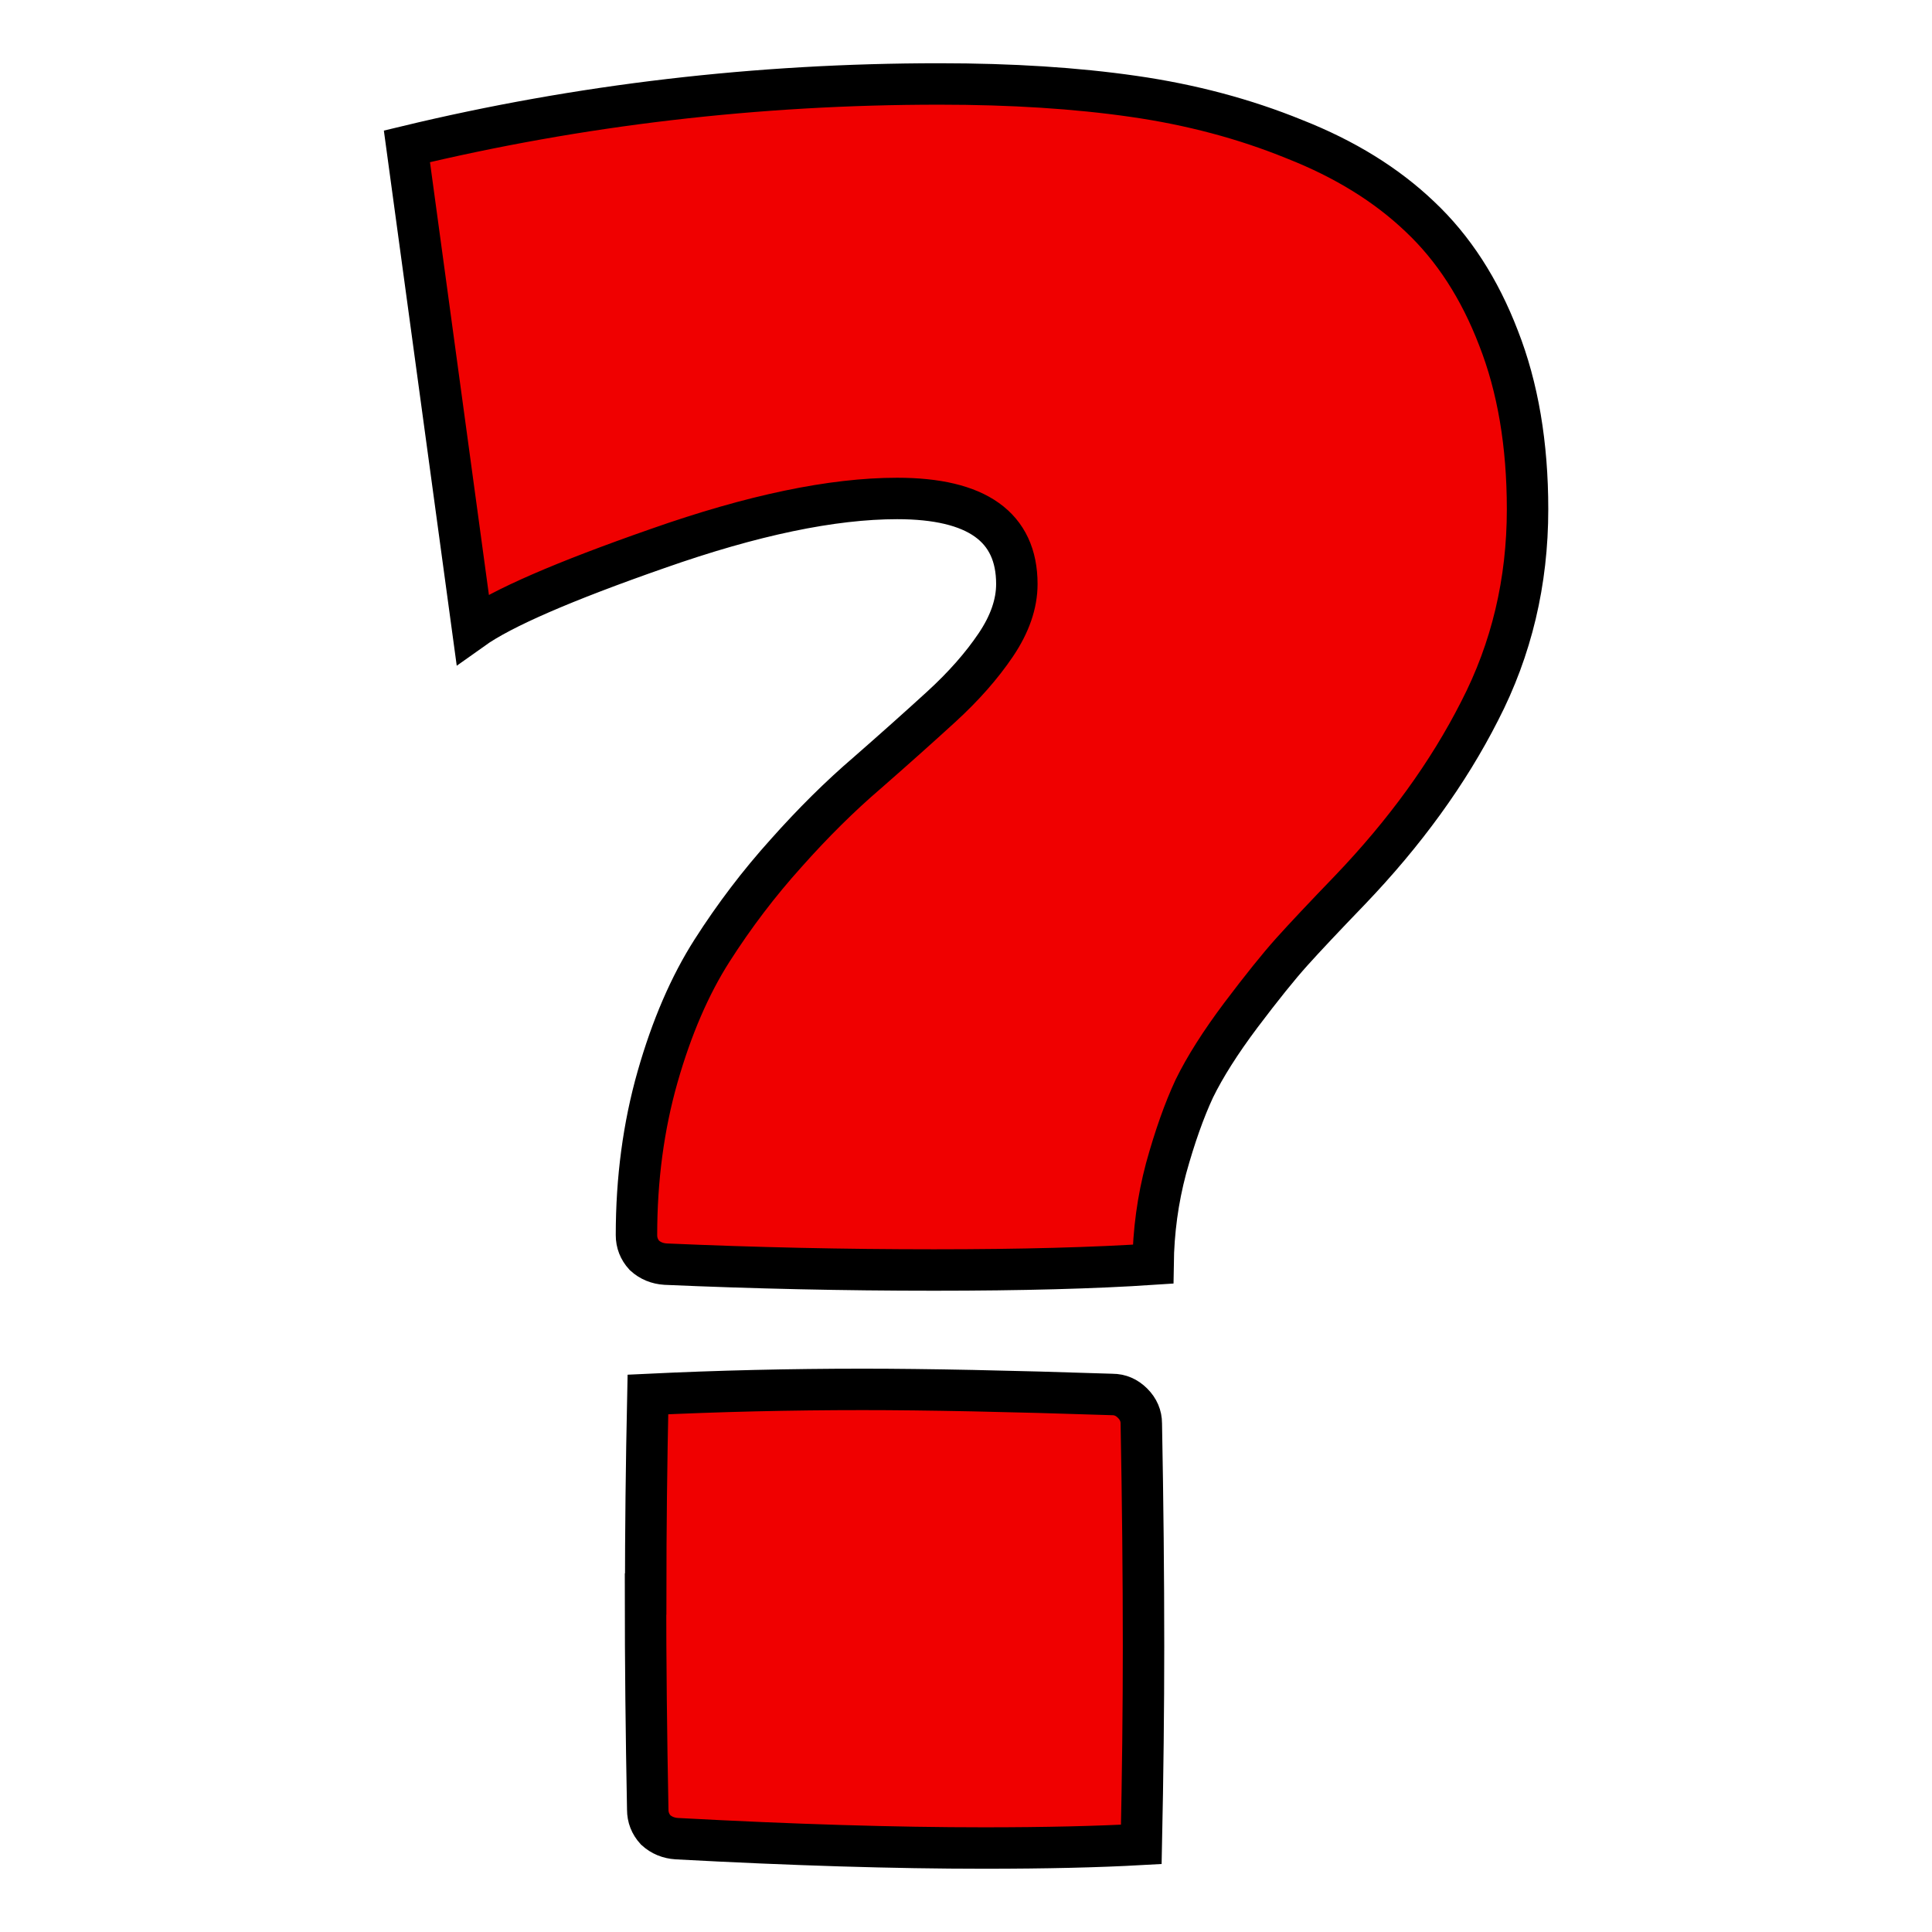
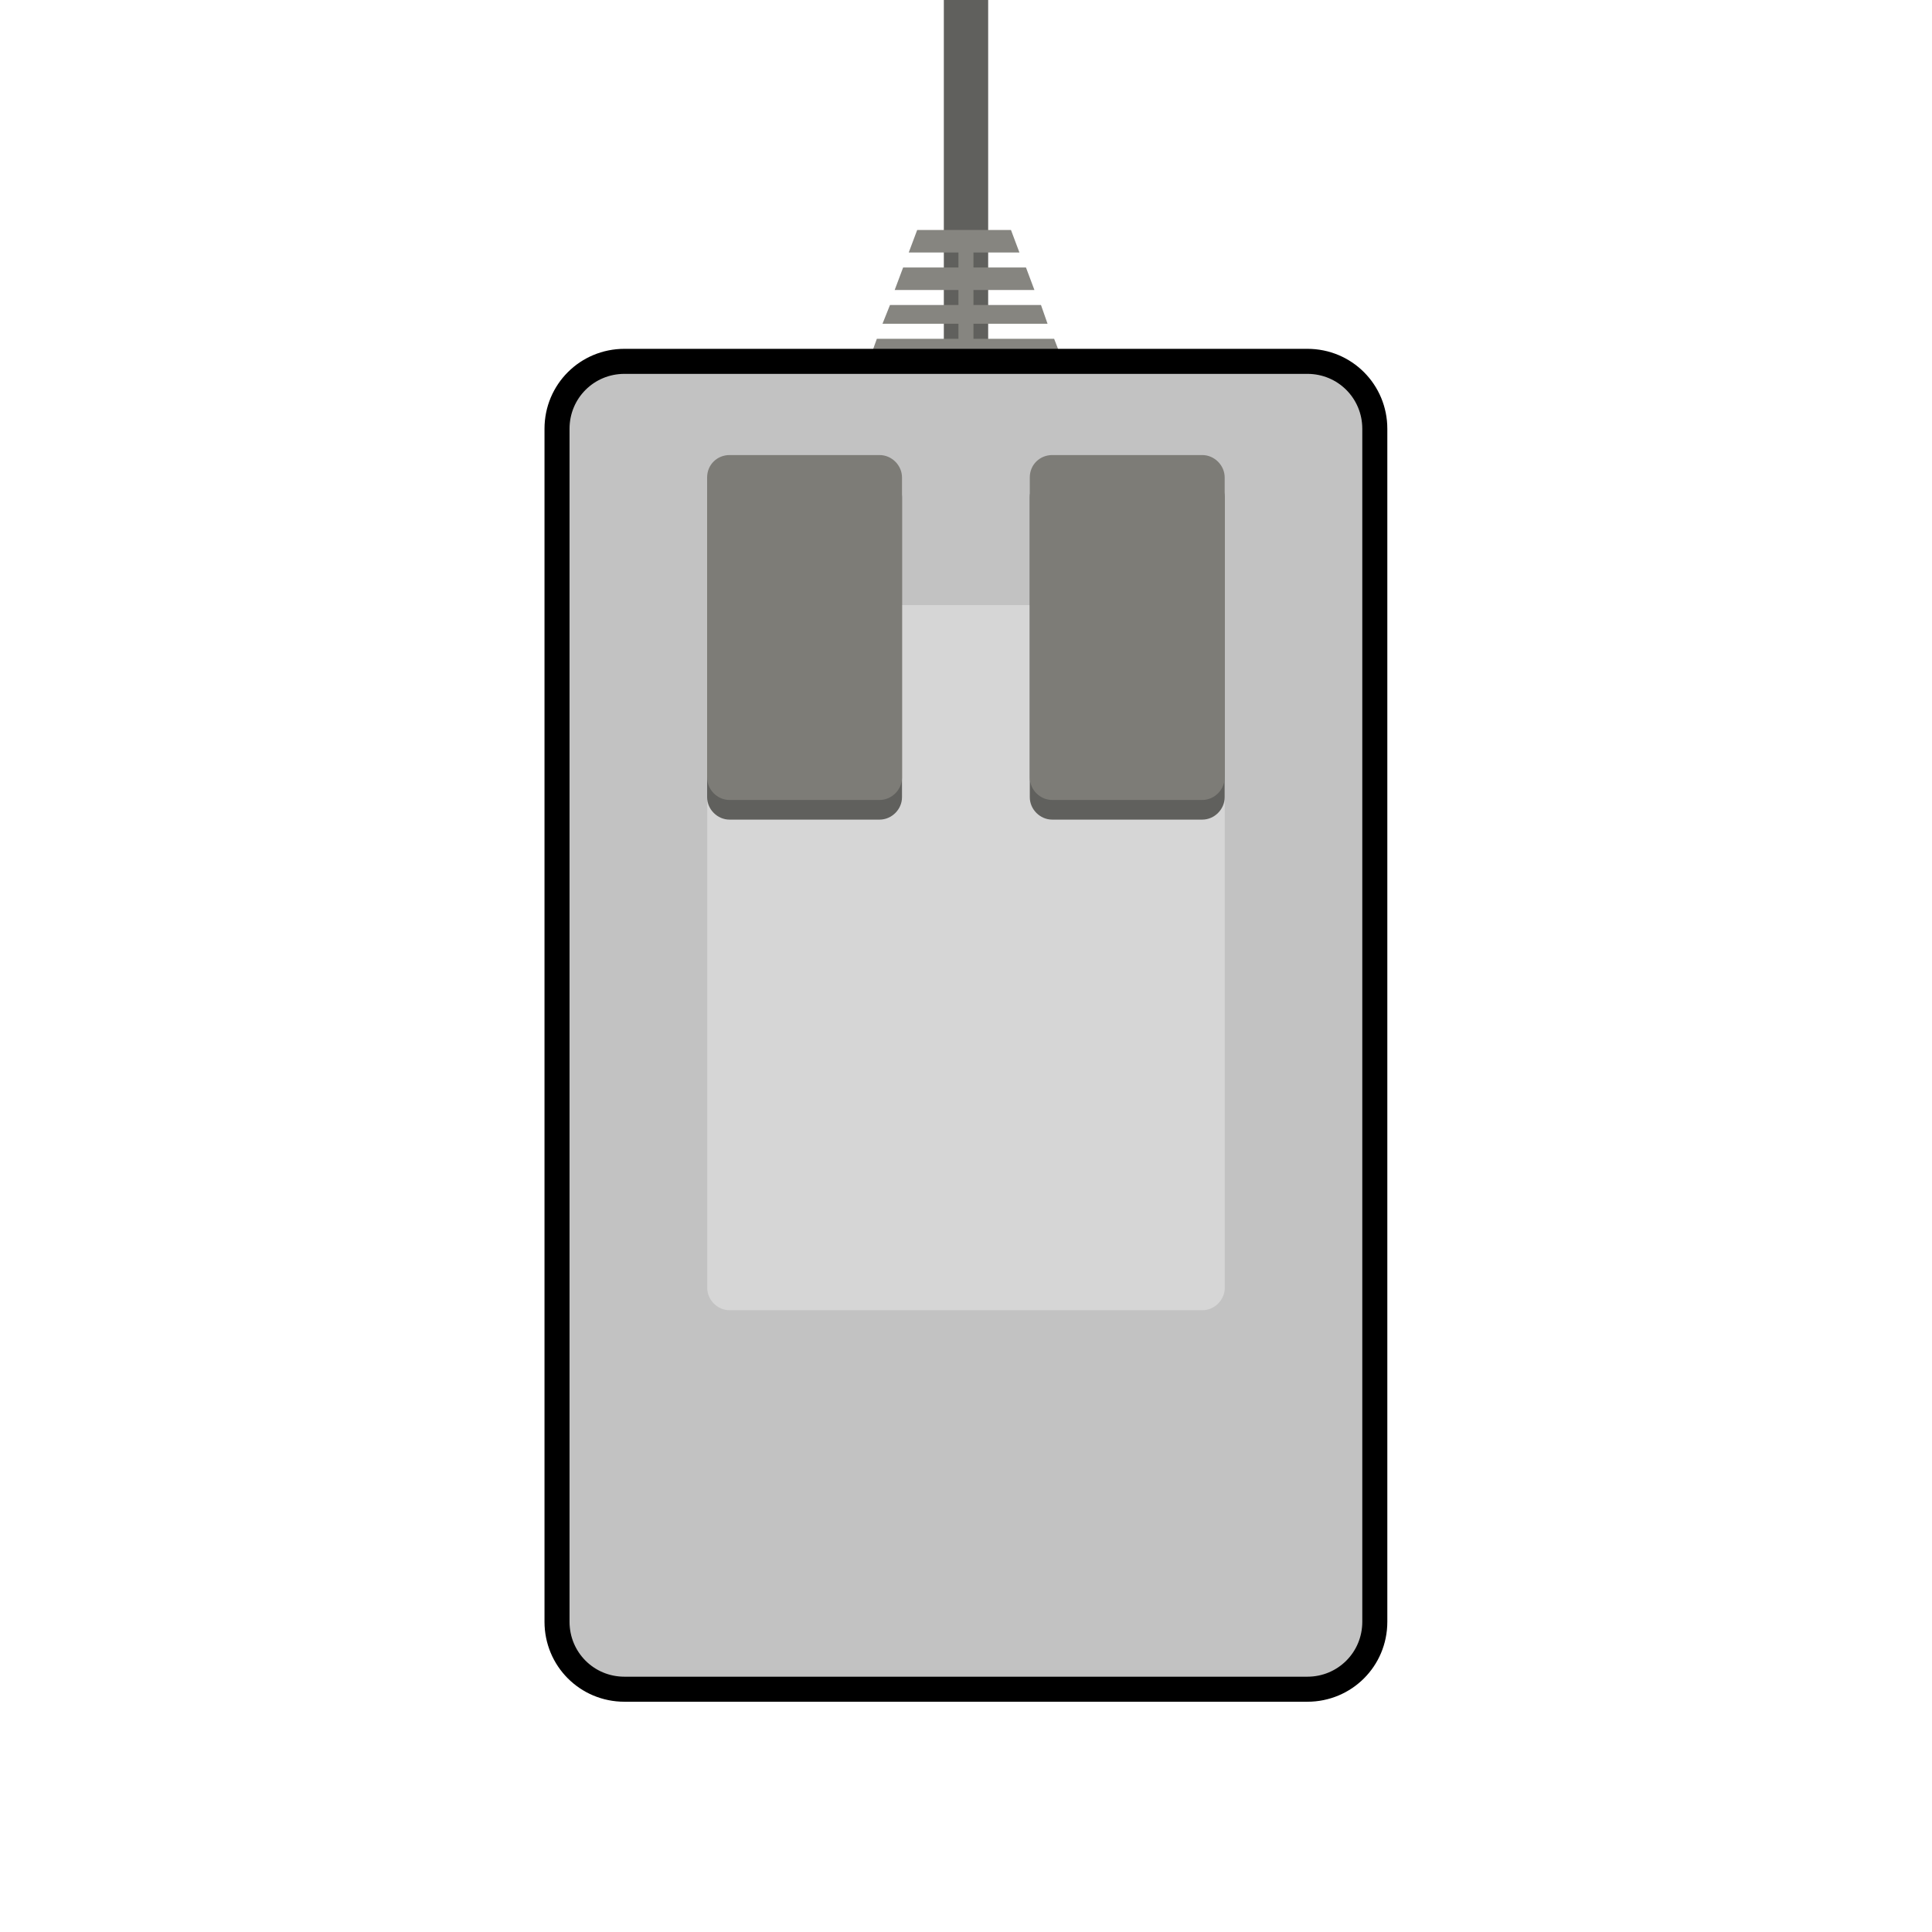
<svg xmlns="http://www.w3.org/2000/svg" width="42" height="42" viewBox="0 0 11.113 11.113" version="1.1" id="svg4925">
  <defs id="defs4919" />
  <g id="layer1" transform="translate(0,-285.8875)">
-     <g aria-label="?" style="font-style:normal;font-variant:normal;font-weight:normal;font-stretch:normal;font-size:18.723px;line-height:1.25;font-family:Digitalt;-inkscape-font-specification:Digitalt;letter-spacing:0px;word-spacing:0px;fill:#f00000;fill-opacity:1;stroke:#000000;stroke-width:0.261;stroke-miterlimit:4;stroke-dasharray:none;stroke-opacity:1" id="text4825" transform="matrix(0.913161,0,0,0.913161,1.938809,25.3087)">
-       <path d="m 1.944,295.4 q 0,-0.599 0.014,-1.257 0.667,-0.032 1.353,-0.032 0.603,0 1.572,0.032 0.073,0 0.128,0.055 0.055,0.055 0.055,0.128 0.014,0.741 0.014,1.403 0,0.59 -0.014,1.248 -0.411,0.023 -0.992,0.023 -0.841,0 -1.934,-0.059 -0.078,-0.005 -0.133,-0.055 -0.05,-0.055 -0.05,-0.128 -0.014,-0.718 -0.014,-1.358 z m -1.504,-9.119 q 1.632,-0.393 3.355,-0.393 0.681,0 1.221,0.078 0.544,0.078 1.015,0.27 0.475,0.187 0.791,0.489 0.315,0.297 0.494,0.763 0.183,0.466 0.183,1.079 0,0.686 -0.302,1.271 -0.297,0.585 -0.818,1.129 -0.242,0.251 -0.366,0.389 -0.123,0.137 -0.32,0.398 -0.192,0.256 -0.293,0.462 -0.096,0.206 -0.178,0.503 -0.078,0.293 -0.082,0.603 -0.553,0.037 -1.38,0.037 -0.85,0 -1.691,-0.037 -0.078,-0.005 -0.133,-0.055 -0.05,-0.055 -0.05,-0.128 0,-0.53 0.133,-0.997 0.133,-0.466 0.343,-0.795 0.21,-0.329 0.466,-0.613 0.256,-0.288 0.512,-0.507 0.256,-0.224 0.466,-0.416 0.21,-0.192 0.343,-0.389 0.133,-0.197 0.133,-0.384 0,-0.539 -0.754,-0.539 -0.613,0 -1.508,0.315 -0.891,0.311 -1.166,0.507 z" style="fill:#f00000;fill-opacity:1;stroke:#000000;stroke-width:0.261;stroke-miterlimit:4;stroke-dasharray:none;stroke-opacity:1" id="path4827" />
+     <g id="g5117">
+       <path id="rect4891" d="m 5.429,285.887 h 0.255 v 2.064 H 5.429 Z" style="opacity:1;vector-effect:none;fill:#60605d;fill-opacity:1;stroke:none;stroke-width:0.042;stroke-linecap:round;stroke-linejoin:round;stroke-miterlimit:4;stroke-dasharray:none;stroke-dashoffset:0;stroke-opacity:1;paint-order:normal" />
+       <polygon transform="matrix(0.05395004,0,0,0.05395004,17.26341,268.3063)" style="fill:#868580" id="XMLID_697_" points="-216.2,356.8 -209.7,356.8 -210.6,354.4 -216.2,354.4 -216.2,352.8 -211.3,352.8 -212.2,350.4 -222.2,350.4 -223.1,352.8 -217.8,352.8 -217.8,354.4 -223.7,354.4 -224.6,356.8 -217.8,356.8 -217.8,358.4 -225.1,358.4 -225.9,360.4 -217.8,360.4 -217.8,362 -226.5,362 -227.8,365.6 -206.2,365.6 -207.6,362 -216.2,362 -216.2,360.4 -208.3,360.4 -209,358.4 -216.2,358.4 " />
+       <path style="fill:#c2c2c2;fill-opacity:1;stroke:#000000;stroke-width:0.144;stroke-miterlimit:4;stroke-dasharray:none;stroke-opacity:1" id="XMLID_695_" d="m 3.592,287.966 h 3.928 c 0.216,0 0.388,0.173 0.388,0.388 v 6.862 c 0,0.216 -0.173,0.388 -0.388,0.388 H 3.592 c -0.216,0 -0.388,-0.173 -0.388,-0.388 v -6.862 c 0,-0.216 0.173,-0.388 0.388,-0.388 z" />
+       <path style="fill:#d6d6d6;fill-opacity:1;stroke-width:0.054" id="XMLID_693_" d="M 4.197,289.368 H 6.916 c 0.07,0 0.129,0.059 0.129,0.129 v 3.798 c 0,0.07 -0.059,0.129 -0.129,0.129 H 4.197 c -0.07,0 -0.129,-0.059 -0.129,-0.129 v -3.798 c 0,-0.075 0.059,-0.129 0.129,-0.129 z" />
+       <g transform="translate(-0.0215808)" id="g4938">
+         <path style="fill:#60605d;stroke-width:0.054" id="XMLID_691_" d="m 4.218,288.618 h 0.863 c 0.07,0 0.129,0.059 0.129,0.129 v 1.726 c 0,0.07 -0.059,0.129 -0.129,0.129 H 4.218 c -0.07,0 -0.129,-0.059 -0.129,-0.129 v -1.726 c 0,-0.07 0.059,-0.129 0.129,-0.129 z" />
+         <path style="fill:#60605d;stroke-width:0.054" id="XMLID_686_" d="m 6.074,288.618 h 0.863 c 0.07,0 0.129,0.059 0.129,0.129 v 1.726 c 0,0.07 -0.059,0.129 -0.129,0.129 H 6.074 c -0.07,0 -0.129,-0.059 -0.129,-0.129 v -1.726 c 0,-0.07 0.059,-0.129 0.129,-0.129 z" />
+         <g id="g4931">
+           <path d="m 4.218,288.505 h 0.863 c 0.07,0 0.129,0.059 0.129,0.129 v 1.726 c 0,0.07 -0.059,0.129 -0.129,0.129 H 4.218 c -0.07,0 -0.129,-0.059 -0.129,-0.129 v -1.726 c 0,-0.075 0.059,-0.129 0.129,-0.129 z" id="XMLID_689_" style="fill:#7d7c77;fill-opacity:1;stroke-width:0.054" />
+           <path d="m 6.074,288.505 h 0.863 c 0.07,0 0.129,0.059 0.129,0.129 v 1.726 c 0,0.07 -0.059,0.129 -0.129,0.129 H 6.074 c -0.07,0 -0.129,-0.059 -0.129,-0.129 v -1.726 c 0,-0.075 0.059,-0.129 0.129,-0.129 z" id="XMLID_684_" style="fill:#7d7c77;fill-opacity:1;stroke-width:0.054" />
+         </g>
+       </g>
    </g>
  </g>
</svg>
